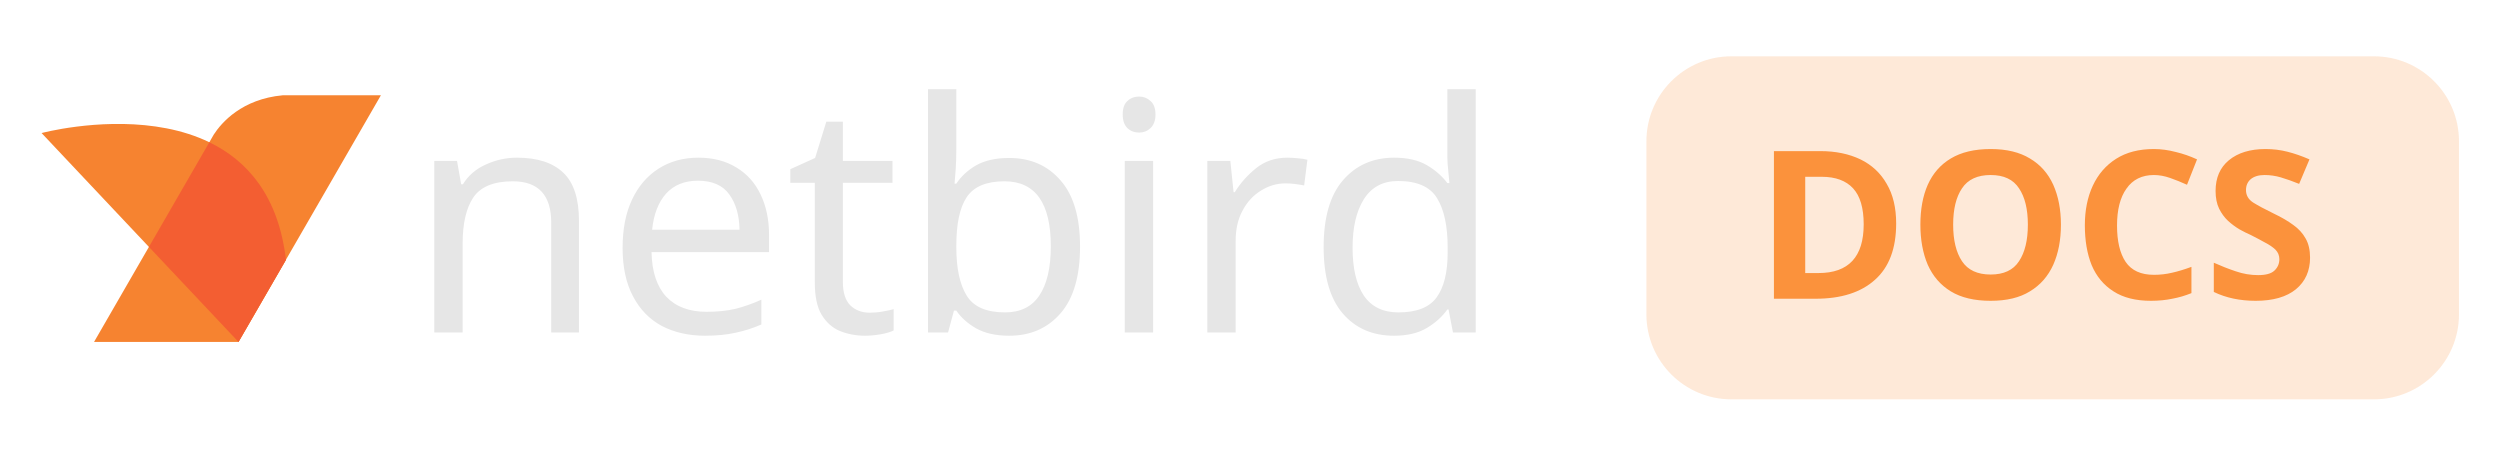
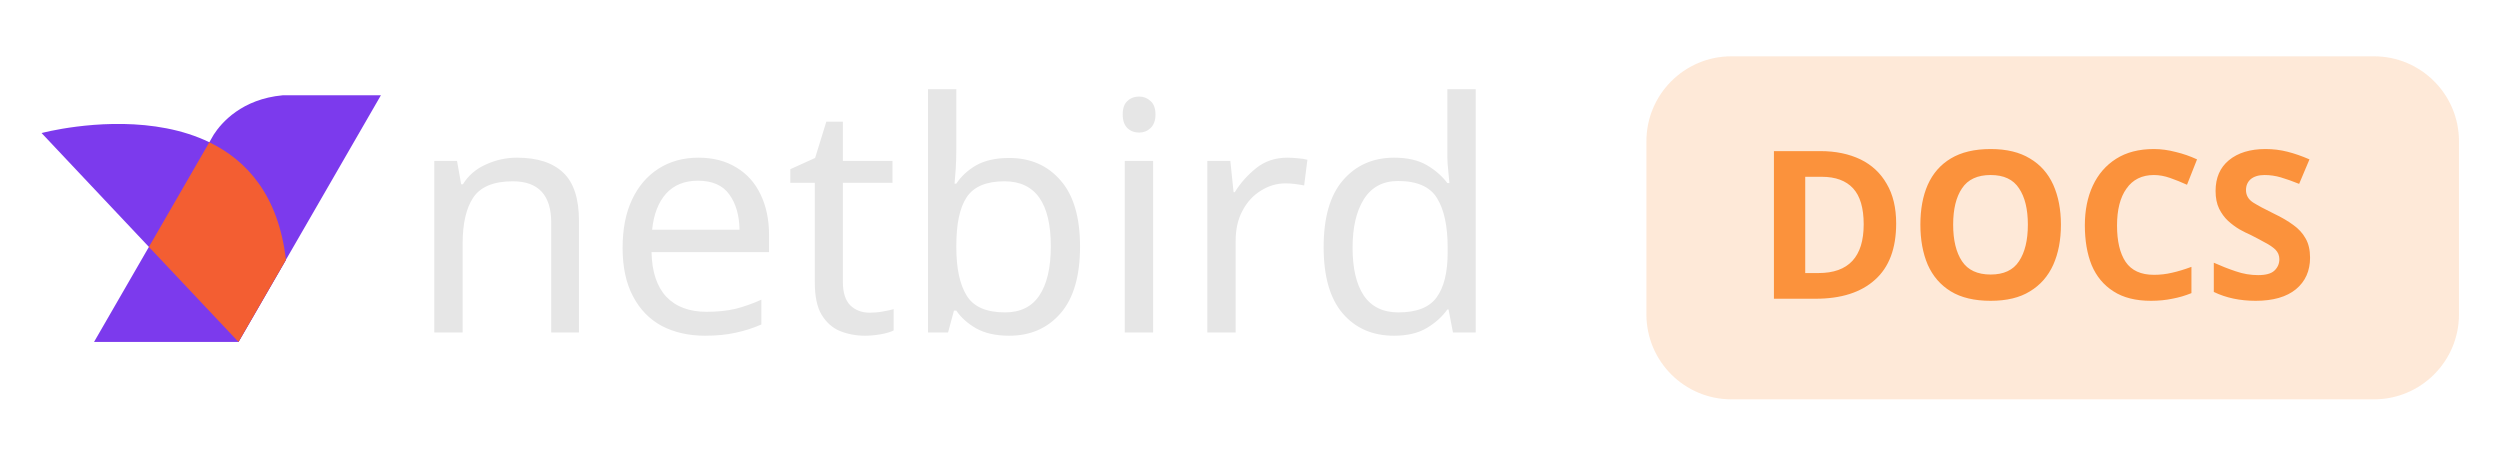
<svg xmlns="http://www.w3.org/2000/svg" width="500" height="90" viewBox="0 0 132.292 23.813" version="1.1" id="svg1203">
  <defs id="defs1200">
    </defs>
  <g id="layer1">
    <path style="fill:#fb923c;fill-opacity:0.2;stroke:none;stroke-width:1.493;stroke-linecap:round;stroke-linejoin:round;stroke-miterlimit:4;stroke-dasharray:none;stroke-opacity:1" id="rect4955" width="43" height="18.152" x="87.123" y="2.98" d="m 91.621,2.98 34.004,0 a 4.498,4.498 45 0 1 4.498,4.498 V 16.634 a 4.498,4.498 135 0 1 -4.498,4.498 H 91.621 A 4.498,4.498 45 0 1 87.123,16.634 V 7.478 a 4.498,4.498 135 0 1 4.498,-4.498 z" />
    <text xml:space="preserve" style="font-size:10.936px;line-height:1.25;font-family:Poppins;-inkscape-font-specification:Poppins;stroke-width:0.265" x="92.886" y="15.807" id="text3179">
      <tspan id="tspan3177" style="font-style:normal;font-variant:normal;font-weight:bold;font-stretch:normal;font-size:10.936px;font-family:Poppins;-inkscape-font-specification:'Poppins Bold';fill:#fb923c;fill-opacity:1;stroke-width:0.265" x="92.886" y="15.807">DOCS</tspan>
    </text>
    <text xml:space="preserve" style="font-size:16.933px;line-height:1.25;font-family:Poppins;-inkscape-font-specification:Poppins;fill:#4d4d4d;stroke-width:0.07" x="21.543" y="17.592" id="text1870">
      <tspan id="tspan1868" style="font-style:normal;font-variant:normal;font-weight:normal;font-stretch:normal;font-size:16.933px;font-family:Poppins;-inkscape-font-specification:Poppins;fill:#e6e6e6;fill-opacity:1;stroke-width:0.07" x="21.543" y="17.592">netbird</tspan>
    </text>
    <g id="g23427" style="font-size:16.933px;line-height:1.25;font-family:Poppins;-inkscape-font-specification:Poppins;fill:#4d4d4d;stroke-width:0.265" transform="translate(-0.3848631,1.900819)">
-       <path d="m 15.348,3.141 c -2.168,0.2 -3.244,1.449 -3.652,2.078 l -0.183,0.318 c -0.013,0.026 -0.021,0.044 -0.021,0.044 l -0.002,-0.004 L 5.36,16.194 H 13.004 L 20.54,3.141 h -5.191" style="fill:#f68330;fill-opacity:1;fill-rule:nonzero;stroke:none;stroke-width:0.009" id="path30" />
-       <path d="M 13.004,16.194 2.584,5.14 c 0,0 11.785,-3.164 12.932,6.714 l -2.512,4.34" style="fill:#f68330;fill-opacity:1;fill-rule:nonzero;stroke:none;stroke-width:0.009" id="path32" />
+       <path d="m 15.348,3.141 c -2.168,0.2 -3.244,1.449 -3.652,2.078 l -0.183,0.318 c -0.013,0.026 -0.021,0.044 -0.021,0.044 l -0.002,-0.004 L 5.36,16.194 H 13.004 L 20.54,3.141 h -5.191" style="fill:#7c3aed;fill-opacity:1;fill-rule:nonzero;stroke:none;stroke-width:0.009" id="path30" />
+       <path d="M 13.004,16.194 2.584,5.14 c 0,0 11.785,-3.164 12.932,6.714 l -2.512,4.34" style="fill:#7c3aed;fill-opacity:1;fill-rule:nonzero;stroke:none;stroke-width:0.009" id="path32" />
      <path d="m 11.461,5.627 -3.197,5.538 4.74,5.029 2.511,-4.348 C 15.118,8.449 13.462,6.597 11.461,5.627" style="fill:#f35e32;fill-opacity:1;fill-rule:nonzero;stroke:none;stroke-width:0.009" id="path34" />
    </g>
  </g>
</svg>
